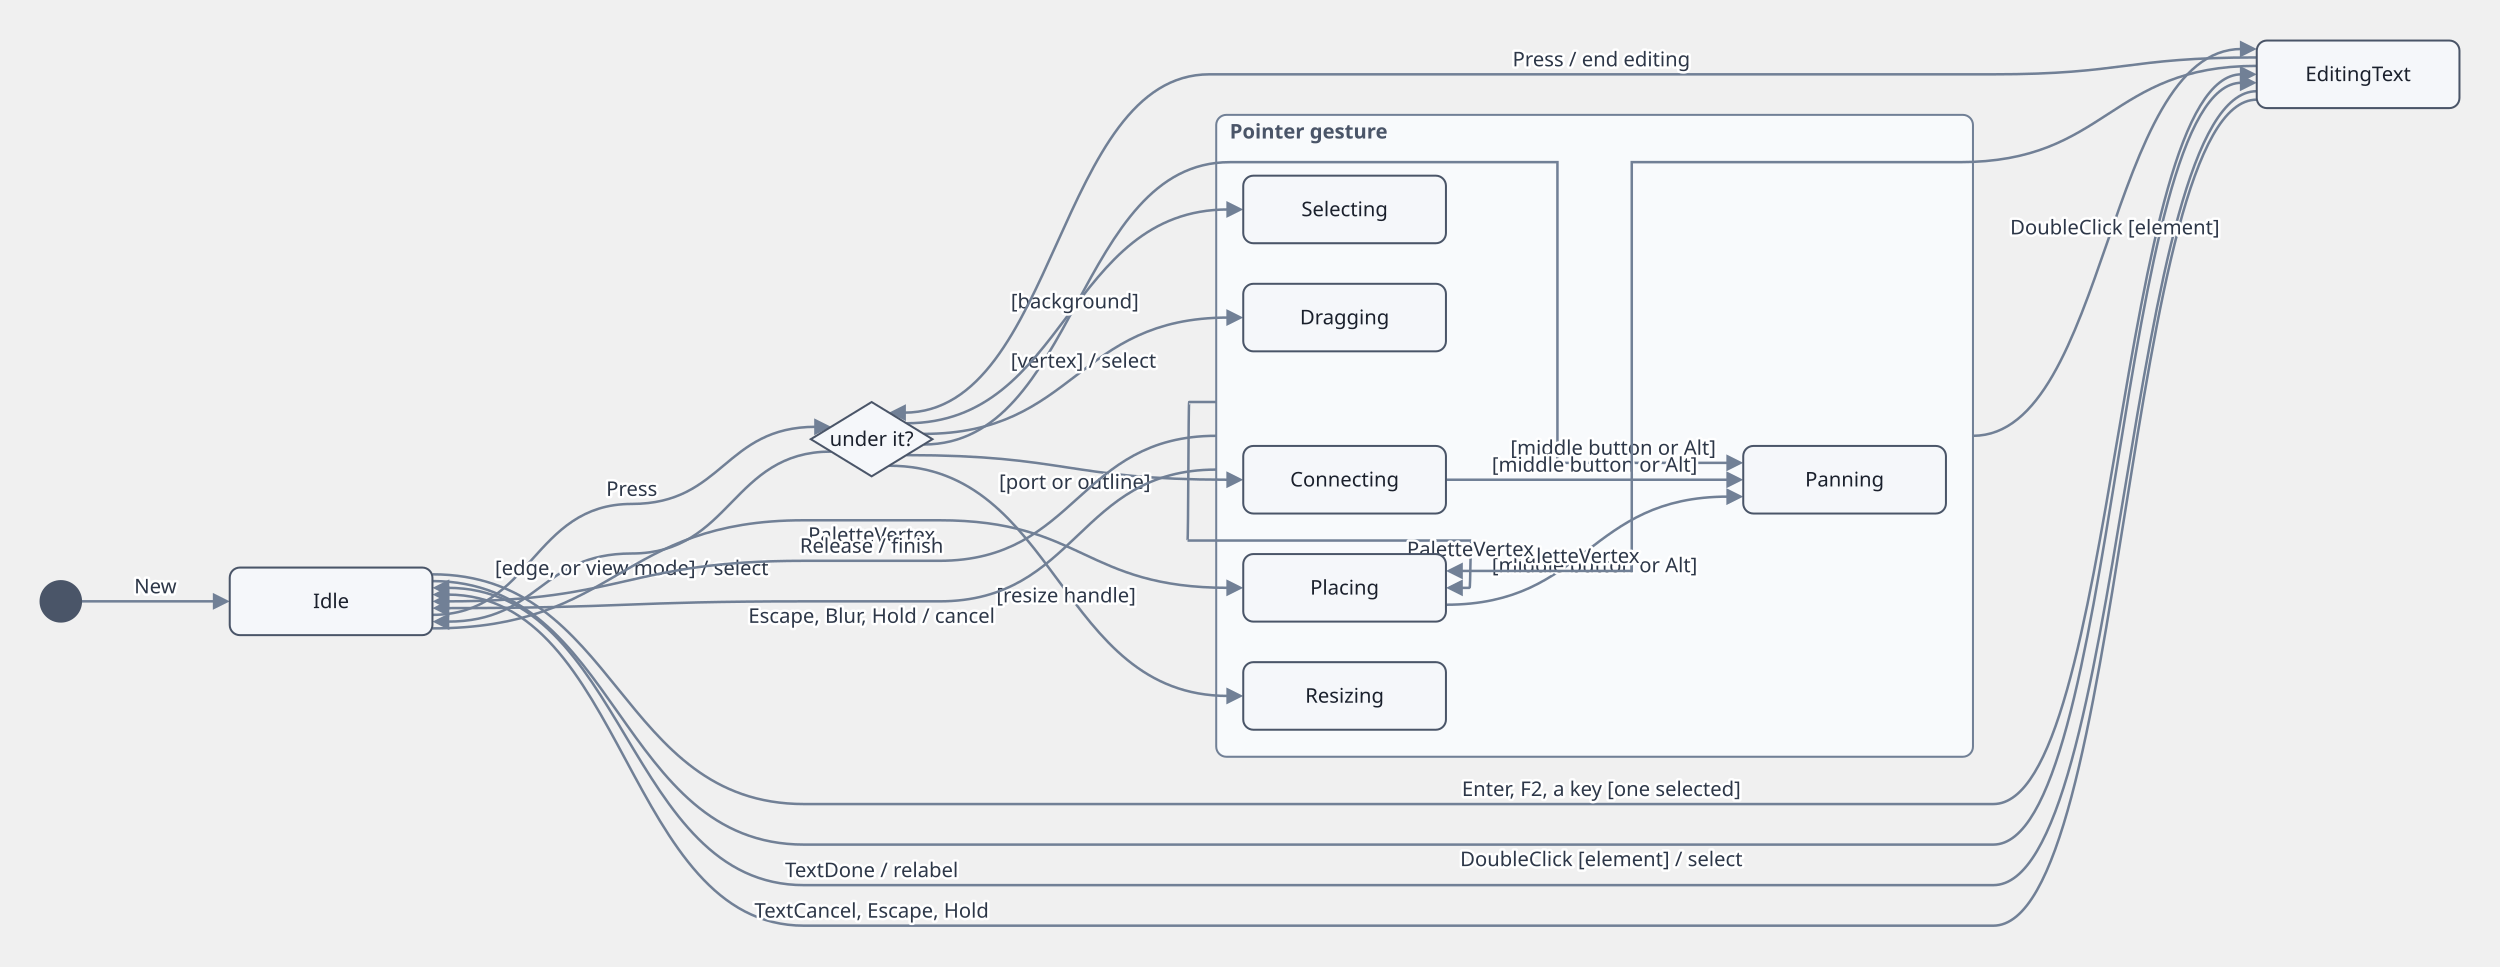
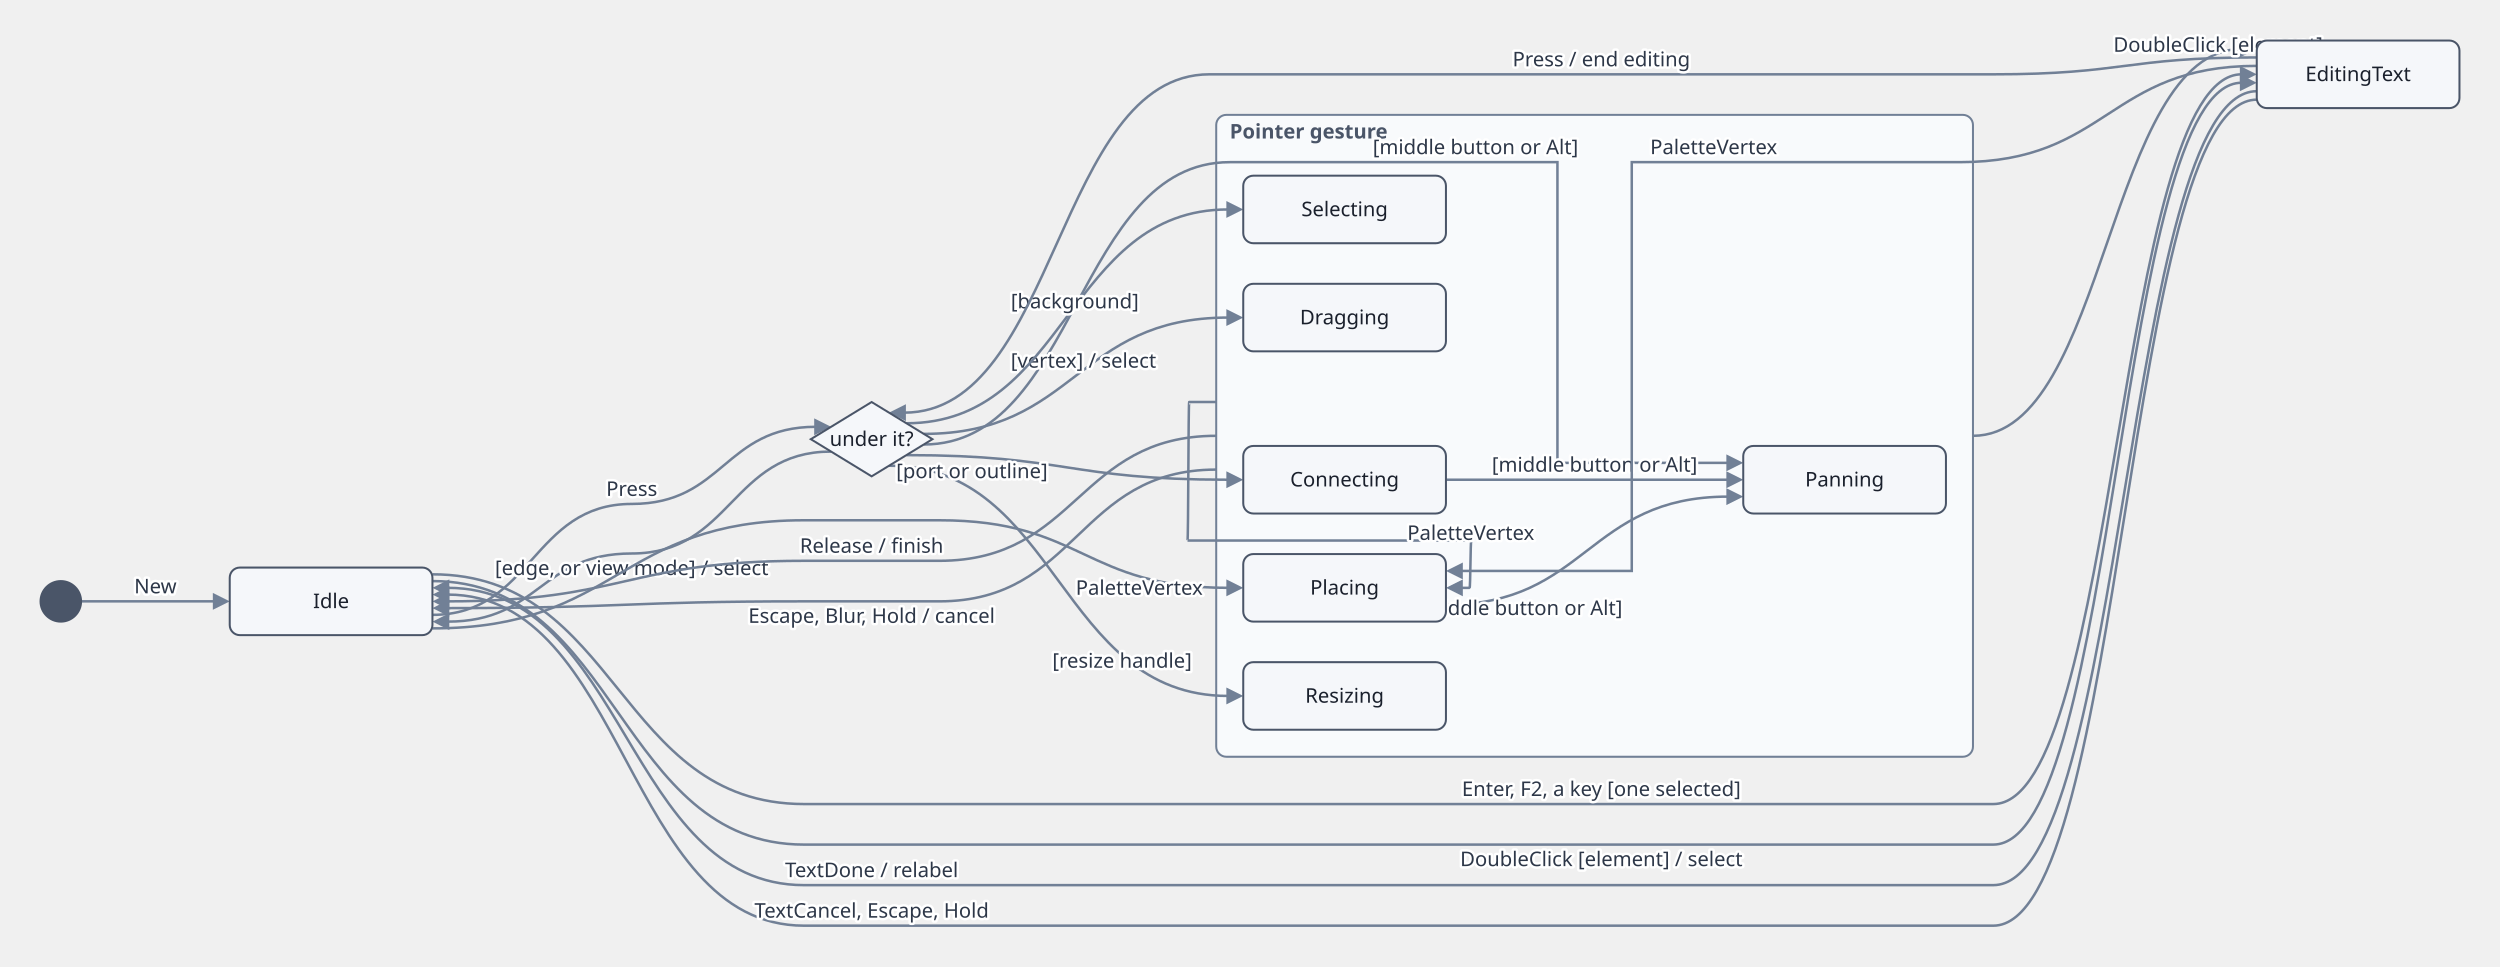
<svg xmlns="http://www.w3.org/2000/svg" viewBox="-36 396 1480 572" class="graphedwright" data-mode="view" role="img" aria-labelledby="graphedwright-title">
  <style>/* The default look of a graphedwright drawing. A host styles by class;
   nothing here is required. */

.graphedwright { font-family: system-ui, sans-serif; font-size: 12px; }

.graphedwright .vertex .shape { fill: #f5f7fa; stroke: #4a5568; stroke-width: 1.2; }
.graphedwright .vertex .label { fill: #1a202c; }
.graphedwright .vertex .annotation { fill: #4a5568; font-size: 10px; }
.graphedwright .vertex.container &gt; .shape { fill: #f8fafc; stroke: #718096; }
.graphedwright .vertex.container &gt; .label { fill: #4a5568; font-weight: 600; }
.graphedwright .vertex .box { fill: transparent; stroke: none; }
.graphedwright .vertex .store { stroke: none; }
.graphedwright .vertex .figure { fill: none; stroke: #4a5568; stroke-width: 1.2; }
.graphedwright .vertex .shape .mark { fill: #4a5568; }
.graphedwright .vertex.dashed .shape { stroke-dasharray: 6 4; }
.graphedwright .port { fill: #ffffff; stroke: #4a5568; stroke-width: 1; }
.graphedwright .port-label { fill: #4a5568; font-size: 10px; }

.graphedwright .edge path { fill: none; stroke: #718096; }
.graphedwright .edge .label { fill: #2d3748; }
.graphedwright .edge .annotation { fill: #718096; font-size: 10px; }
.graphedwright .arrowhead path { fill: #718096; stroke: none; }
.graphedwright .arrowhead.open path { fill: none; stroke: #718096; stroke-width: 1.5; }
.graphedwright .arrowhead.hollow path { fill: #ffffff; stroke: #718096; stroke-width: 1.2; }
.graphedwright .arrowhead circle { fill: #718096; stroke: none; }
.graphedwright .tail path { fill: #718096; stroke: #718096; stroke-width: 1.2; }
.graphedwright .tail.hollow path { fill: #ffffff; }
.graphedwright .tail.plus circle { fill: #ffffff; stroke: #718096; stroke-width: 1.2; }
.graphedwright .tail.plus path { fill: none; }
.graphedwright .edge.dashed path { stroke-dasharray: 6 4; }
.graphedwright .edge .stereotype { fill: #4a5568; font-size: 11px; }
.graphedwright .vertex .keyword { fill: #4a5568; font-size: 11px; }
.graphedwright .vertex .compartment line { stroke: #718096; stroke-width: 1; }
.graphedwright .vertex .compartment .entry { fill: #2d3748; font-size: 11px; }
.graphedwright .edge text { paint-order: stroke; stroke: #ffffff; stroke-width: 3px; stroke-linejoin: round; }

/* A text cut to fit is followed by itself in full, not displayed; on
   hover the full text takes the cut one's place, with a halo to read
   over what it overruns. A vertex drawn later can still cover it; the
   browser binding draws it in the overlay as well, over everything. */
.graphedwright .vertex:hover .cut { display: none; }
.graphedwright .vertex:hover .full { display: inline; }
.graphedwright .vertex .full { paint-order: stroke; stroke: #ffffff; stroke-width: 3px; stroke-linejoin: round; }

/* A selected vertex is outlined; a selected edge has a halo as wide as
   the stroke-width the renderer writes on it, which a width here would
   override. */
.graphedwright .overlay rect.selection { fill: none; stroke: #3182ce; stroke-width: 1.5; stroke-dasharray: 3 2; }
.graphedwright .overlay path.selection { fill: none; stroke: #3182ce; stroke-opacity: 0.4; stroke-linecap: round; stroke-linejoin: round; }
.graphedwright .overlay .ghost { fill: none; stroke: #3182ce; stroke-width: 1.5; stroke-dasharray: 4 3; }
.graphedwright .overlay .marquee { fill: rgba(49, 130, 206, 0.08); stroke: #3182ce; stroke-width: 1; }
.graphedwright .overlay .handle { fill: #ffffff; stroke: #3182ce; stroke-width: 1.5; cursor: nwse-resize; }
.graphedwright .overlay .expanded { pointer-events: none; }
.graphedwright .overlay .expanded .backing { fill: #ffffff; stroke: none; }
.graphedwright .overlay .expanded text { fill: #1a202c; }
.graphedwright .overlay .expanded .keyword, .graphedwright .overlay .expanded .entry { fill: #2d3748; font-size: 11px; }
.graphedwright .overlay .expanded .annotation { fill: #4a5568; font-size: 10px; }
.graphedwright .overlay .target .ring { fill: none; stroke: #3182ce; stroke-opacity: 0.35; cursor: crosshair; pointer-events: stroke; }

.graphedwright[data-mode="edit"] .vertex { cursor: move; }
.graphedwright[data-mode="edit"] .port { cursor: crosshair; }
.graphedwright[data-mode="edit"] .edge path { cursor: pointer; }

/* The elements the browser binding makes around the drawing: the host
   holds the palette, the drawing, which takes the room below it, the
   zoom buttons over the drawing's bottom right corner, and the input
   that edits a label, placed over the label. A page gives the host or
   the drawing a height. */
.graphedwright-host { position: relative; display: flex; flex-direction: column; }
.graphedwright-palette { display: flex; flex-wrap: wrap; gap: 6px; padding: 6px; border-bottom: 1px solid #e2e8f0; background: #f7fafc; }
.graphedwright-palette:empty { display: none; }
.graphedwright-item.graphedwright-edge { font-style: italic; }
.graphedwright-drawing { flex: 1 1 auto; min-height: 320px; touch-action: none; }
.graphedwright-drawing svg { width: 100%; height: 100%; display: block; }
.graphedwright-label { position: absolute; box-sizing: border-box; padding: 0 4px; font: inherit; text-align: center; border: 1px solid #3182ce; border-radius: 3px; background: #ffffff; }
.graphedwright-zoom { position: absolute; right: 8px; bottom: 8px; display: flex; gap: 4px; }
.graphedwright-zoom button { min-width: 28px; }
.graphedwright-chosen { background: #bee3f8; border-color: #3182ce; }
</style>
  <defs>
    <marker id="arrow-0" class="arrowhead kind-transition" viewBox="0 0 10 10" refX="1" refY="5" markerWidth="10" markerHeight="10" markerUnits="userSpaceOnUse" orient="auto-start-reverse">
      <path d="M 0 0 L 10 5 L 0 10 z" />
    </marker>
  </defs>
  <g class="containers">
    <g class="vertex kind-composite_state container unplaced" id="gesture" data-kind="composite state" transform="translate(908 654)" data-internal="a key other than Escape: ignored" data-exit="drop what the gesture held">
      <rect class="shape" x="-224" y="-190" width="448" height="380" rx="6" />
      <text class="label" x="-216" y="-176" text-anchor="start">Pointer gesture</text>
    </g>
  </g>
  <g class="edges">
    <g class="edge kind-transition" id="t1" data-kind="transition" data-from="start" data-to="idle">
      <path d="M 12 752 C 51.5 752, 51.5 752, 91 752" stroke-width="1.5" marker-end="url(#arrow-0)" />
      <text class="label" x="56" y="747.25" text-anchor="middle">New</text>
    </g>
    <g class="edge kind-transition" id="t2" data-kind="transition" data-from="idle" data-to="press" data-event="Press" data-guard="not held, unless with the middle button or Alt">
      <path d="M 220 760 C 279 760, 279 694.33, 338 694.33 C 392.5 694.33, 392.5 648.67, 447 648.67" stroke-width="1.5" marker-end="url(#arrow-0)" />
      <text class="label" x="338" y="689.58" text-anchor="middle">Press</text>
    </g>
    <g class="edge kind-transition" id="t3" data-kind="transition" data-from="press" data-to="panning" data-guard="middle button or Alt">
      <path d="M 510.86 659.14 C 601.43 659.14, 601.43 492, 692 492 L 886 492 L 886 670 L 952 670 L 987 670" stroke-width="1.5" marker-end="url(#arrow-0)" />
-       <text class="label" x="919" y="665.25" text-anchor="middle">[middle button or Alt]</text>
+       <text class="label" x="837.5" y="487.25" text-anchor="middle">[middle button or Alt]</text>
    </g>
    <g class="edge kind-transition" id="t4" data-kind="transition" data-from="press" data-to="resizing" data-guard="on the resize handle of the one selected vertex, in edit mode">
      <path d="M 490.29 671.71 C 590.64 671.71, 590.64 808, 691 808" stroke-width="1.5" marker-end="url(#arrow-0)" />
-       <text class="label" x="595.14" y="752.61" text-anchor="middle">[resize handle]</text>
+       <text class="label" x="628.28" y="791.31" text-anchor="middle">[resize handle]</text>
    </g>
    <g class="edge kind-transition" id="t5" data-kind="transition" data-from="press" data-to="dragging" data-guard="on a vertex, in edit mode" data-actions="select it, adding to the selection with Shift; remember where the vertices to drag are">
      <path d="M 510.86 652.86 C 600.93 652.86, 600.93 584, 691 584" stroke-width="1.5" marker-end="url(#arrow-0)" />
      <text class="label" x="605.43" y="613.68" text-anchor="middle">[vertex] / select</text>
    </g>
    <g class="edge kind-transition" id="t6" data-kind="transition" data-from="press" data-to="connecting" data-guard="on a port or an outline, in edit mode" data-actions="remember the port or outline the edge starts at">
      <path d="M 500.57 665.43 C 595.79 665.43, 595.79 680, 691 680" stroke-width="1.5" marker-end="url(#arrow-0)" />
-       <text class="label" x="600.29" y="685.46" text-anchor="middle">[port or outline]</text>
+       <text class="label" x="539.39" y="679.06" text-anchor="middle">[port or outline]</text>
    </g>
    <g class="edge kind-transition" id="t7" data-kind="transition" data-from="press" data-to="selecting" data-guard="on the background" data-actions="select nothing, unless Shift is held">
      <path d="M 500.57 646.57 C 595.79 646.57, 595.79 520, 691 520" stroke-width="1.5" marker-end="url(#arrow-0)" />
      <text class="label" x="600.29" y="578.54" text-anchor="middle">[background]</text>
    </g>
    <g class="edge kind-transition" id="t8" data-kind="transition" data-from="press" data-to="idle" data-guard="on an edge, or on a vertex, a port or an outline in view mode" data-actions="select it, adding to the selection with Shift">
      <path d="M 456 663.33 C 397 663.33, 397 723.67, 338 723.67 C 283.5 723.67, 283.5 764, 229 764" stroke-width="1.5" marker-end="url(#arrow-0)" />
      <text class="label" x="338" y="736.42" text-anchor="middle">[edge, or view mode] / select</text>
    </g>
    <g class="edge kind-transition" id="t9" data-kind="transition" data-from="idle" data-to="placing" data-event="PaletteVertex" data-guard="edit mode, not held" data-actions="remember the vertex kind">
      <path d="M 220 768 C 330 768, 330 704, 440 704 L 520 704 C 605.5 704, 605.5 744, 691 744" stroke-width="1.5" marker-end="url(#arrow-0)" />
-       <text class="label" x="480" y="716.75" text-anchor="middle">PaletteVertex</text>
+       <text class="label" x="638.44" y="748.11" text-anchor="middle">PaletteVertex</text>
    </g>
    <g class="edge kind-transition" id="t10" data-kind="transition" data-from="gesture" data-to="idle" data-event="Release" data-actions="move the selection, select in the marquee or resize, if the pointer moved; add the edge or the vertex; by command">
      <path d="M 684 654 C 602 654, 602 728, 520 728 L 440 728 C 334.5 728, 334.5 752, 229 752" stroke-width="1.5" marker-end="url(#arrow-0)" />
      <text class="label" x="480" y="723.25" text-anchor="middle">Release / finish</text>
    </g>
    <g class="edge kind-transition" id="t11" data-kind="transition" data-from="gesture" data-to="idle" data-event="Escape, Blur, TextCancel, PaletteEdge, View, Edit, Hold, Context, DoubleClick on the background" data-actions="put a drag back where it began; for PaletteEdge, choose the edge kind; for Context, select what is hit, unless it is selected">
      <path d="M 684 674 C 602 674, 602 752, 520 752 L 440 752 C 334.5 752, 334.5 756, 229 756" stroke-width="1.5" marker-end="url(#arrow-0)" />
      <text class="label" x="480" y="764.75" text-anchor="middle">Escape, Blur, Hold / cancel</text>
    </g>
    <g class="edge kind-transition" id="t12" data-kind="transition" data-from="idle" data-to="editing" data-event="Enter, F2, a printable key" data-guard="one element selected, edit mode, not held">
      <path d="M 220 736 C 330 736, 330 872, 440 872 L 520 872 L 680 872 L 1144 872 C 1217.5 872, 1217.5 440, 1291 440" stroke-width="1.5" marker-end="url(#arrow-0)" />
      <text class="label" x="912" y="867.25" text-anchor="middle">Enter, F2, a key [one selected]</text>
    </g>
    <g class="edge kind-transition" id="t13" data-kind="transition" data-from="idle" data-to="editing" data-event="DoubleClick" data-guard="on a vertex, a port, an outline or an edge, edit mode, not held" data-actions="select it alone">
      <path d="M 220 740 C 330 740, 330 896, 440 896 L 520 896 L 680 896 L 1144 896 C 1217.5 896, 1217.5 445, 1291 445" stroke-width="1.5" marker-end="url(#arrow-0)" />
      <text class="label" x="912" y="908.75" text-anchor="middle">DoubleClick [element] / select</text>
    </g>
    <g class="edge kind-transition" id="t14" data-kind="transition" data-from="editing" data-to="idle" data-event="TextDone" data-actions="set the label, or the attribute its kind edits, by command">
      <path d="M 1300 450 C 1222 450, 1222 920, 1144 920 L 680 920 L 520 920 L 440 920 C 334.5 920, 334.5 744, 229 744" stroke-width="1.5" marker-end="url(#arrow-0)" />
      <text class="label" x="480" y="915.25" text-anchor="middle">TextDone / relabel</text>
    </g>
    <g class="edge kind-transition" id="t15" data-kind="transition" data-from="editing" data-to="idle" data-event="TextCancel, Escape, Blur, PaletteEdge, View, Edit, Hold, Context, DoubleClick on the background" data-actions="for PaletteEdge, choose the edge kind; for Context, select what is hit, unless it is selected">
      <path d="M 1300 455 C 1222 455, 1222 944, 1144 944 L 680 944 L 520 944 L 440 944 C 334.5 944, 334.5 748, 229 748" stroke-width="1.5" marker-end="url(#arrow-0)" />
      <text class="label" x="480" y="939.25" text-anchor="middle">TextCancel, Escape, Hold</text>
    </g>
    <g class="edge kind-transition" id="t16" data-kind="transition" data-from="editing" data-to="press" data-event="Press" data-actions="end the editing; the host commits the text first">
      <path d="M 1300 430 C 1222 430, 1222 440, 1144 440 L 680 440 C 589.64 440, 589.64 640.29, 499.29 640.29" stroke-width="1.5" marker-end="url(#arrow-0)" />
      <text class="label" x="912" y="435.25" text-anchor="middle">Press / end editing</text>
    </g>
    <g class="edge kind-transition" id="t17" data-kind="transition" data-from="connecting" data-to="panning" data-event="Press" data-guard="middle button or Alt">
      <path d="M 820 680 C 903.5 680, 903.5 680, 987 680" stroke-width="1.5" marker-end="url(#arrow-0)" />
      <text class="label" x="908" y="675.25" text-anchor="middle">[middle button or Alt]</text>
    </g>
    <g class="edge kind-transition" id="t18" data-kind="transition" data-from="placing" data-to="panning" data-event="Press" data-guard="middle button or Alt">
      <path d="M 820 754 C 903.5 754, 903.5 690, 987 690" stroke-width="1.5" marker-end="url(#arrow-0)" />
-       <text class="label" x="908" y="734.75" text-anchor="middle">[middle button or Alt]</text>
+       <text class="label" x="863.65" y="760.09" text-anchor="middle">[middle button or Alt]</text>
    </g>
    <g class="edge kind-transition" id="t19" data-kind="transition" data-from="gesture" data-to="editing" data-event="DoubleClick" data-guard="on a vertex, a port, an outline or an edge, edit mode, not held" data-actions="put a drag back where it began; select it alone">
      <path d="M 1132 654 C 1211.5 654, 1211.5 425, 1291 425" stroke-width="1.5" marker-end="url(#arrow-0)" />
-       <text class="label" x="1216" y="534.75" text-anchor="middle">DoubleClick [element]</text>
+       <text class="label" x="1277.15" y="426.66" text-anchor="middle">DoubleClick [element]</text>
    </g>
    <g class="edge kind-transition" id="t20" data-kind="transition" data-from="editing" data-to="placing" data-event="PaletteVertex" data-guard="edit mode, not held" data-actions="remember the vertex kind">
      <path d="M 1300 435 C 1212 435, 1212 492, 1124 492 L 930 492 L 930 734 L 864 734 L 829 734" stroke-width="1.5" marker-end="url(#arrow-0)" />
-       <text class="label" x="897" y="729.25" text-anchor="middle">PaletteVertex</text>
+       <text class="label" x="978.5" y="487.25" text-anchor="middle">PaletteVertex</text>
    </g>
    <g class="edge kind-transition" id="t21" data-kind="transition" data-from="gesture" data-to="placing" data-event="PaletteVertex" data-guard="edit mode, not held" data-actions="put a drag back where it began; remember the vertex kind">
      <path d="M 684 634 L 668 634 C 667.5 634, 667.5 716, 667 716 L 835 716 C 834.5 716, 834.5 744, 834 744 L 829 744" stroke-width="1.5" marker-end="url(#arrow-0)" />
-       <text class="label" x="834.5" y="725.25" text-anchor="middle">PaletteVertex</text>
+       <text class="label" x="834.7" y="715.62" text-anchor="middle">PaletteVertex</text>
    </g>
  </g>
  <g class="vertices">
    <g class="vertex kind-initial unplaced" id="start" data-kind="initial" transform="translate(0 752)">
      <g class="shape shape-filled-circle">
        <path class="mark" d="M -12 0 A 12 12 0 0 1 12 0 A 12 12 0 0 1 -12 0 Z" />
      </g>
      <text class="label" x="0" y="26" text-anchor="middle" />
    </g>
    <g class="vertex kind-state unplaced" id="idle" data-kind="state" transform="translate(160 752)" data-internal="Tab / select the next vertex; Delete, an arrow, Ctrl-Z, Ctrl-Y / a command, refused in view mode or held; Context / select what is hit for the host's actions; View, Edit / set the mode; Hold, Unhold / hold the editor while the host waits">
      <rect class="shape" x="-60" y="-20" width="120" height="40" rx="6" />
      <text class="label" x="0" y="4" text-anchor="middle">Idle</text>
    </g>
    <g class="vertex kind-choice unplaced" id="press" data-kind="choice" transform="translate(480 656)">
      <polygon class="shape" points="0 -22 36 0 0 22 -36 0" />
      <text class="label" x="0" y="4" text-anchor="middle">under it?</text>
    </g>
    <g class="vertex kind-state unplaced" id="selecting" data-kind="state" transform="translate(760 520)" data-internal="Move / draw the marquee; Press: ignored, a second pointer">
      <rect class="shape" x="-60" y="-20" width="120" height="40" rx="6" />
      <text class="label" x="0" y="4" text-anchor="middle">Selecting</text>
    </g>
    <g class="vertex kind-state unplaced" id="dragging" data-kind="state" transform="translate(760 584)" data-internal="Move / move the selection; Press: ignored, a second pointer">
      <rect class="shape" x="-60" y="-20" width="120" height="40" rx="6" />
      <text class="label" x="0" y="4" text-anchor="middle">Dragging</text>
    </g>
    <g class="vertex kind-state unplaced" id="connecting" data-kind="state" transform="translate(760 680)" data-internal="Move / draw the edge to the pointer; Press / only the pointer moves">
      <rect class="shape" x="-60" y="-20" width="120" height="40" rx="6" />
      <text class="label" x="0" y="4" text-anchor="middle">Connecting</text>
    </g>
    <g class="vertex kind-state unplaced" id="placing" data-kind="state" transform="translate(760 744)" data-internal="Move / the new vertex follows the pointer; Press / only the pointer moves">
      <rect class="shape" x="-60" y="-20" width="120" height="40" rx="6" />
      <text class="label" x="0" y="4" text-anchor="middle">Placing</text>
    </g>
    <g class="vertex kind-state unplaced" id="panning" data-kind="state" transform="translate(1056 680)" data-internal="Move / pan the view; Press: ignored, a second pointer">
      <rect class="shape" x="-60" y="-20" width="120" height="40" rx="6" />
      <text class="label" x="0" y="4" text-anchor="middle">Panning</text>
    </g>
    <g class="vertex kind-state unplaced" id="resizing" data-kind="state" transform="translate(760 808)" data-internal="Move / draw the new size; Press: ignored, a second pointer">
      <rect class="shape" x="-60" y="-20" width="120" height="40" rx="6" />
      <text class="label" x="0" y="4" text-anchor="middle">Resizing</text>
    </g>
    <g class="vertex kind-state unplaced" id="editing" data-kind="state" transform="translate(1360 440)" data-entry="the host shows an input for the label, or the attribute its kind edits" data-exit="the host hides it" data-internal="Move, Release, a key: ignored; the input has the keyboard">
      <rect class="shape" x="-60" y="-20" width="120" height="40" rx="6" />
      <text class="label" x="0" y="4" text-anchor="middle">EditingText</text>
    </g>
  </g>
  <g class="overlay" />
</svg>
